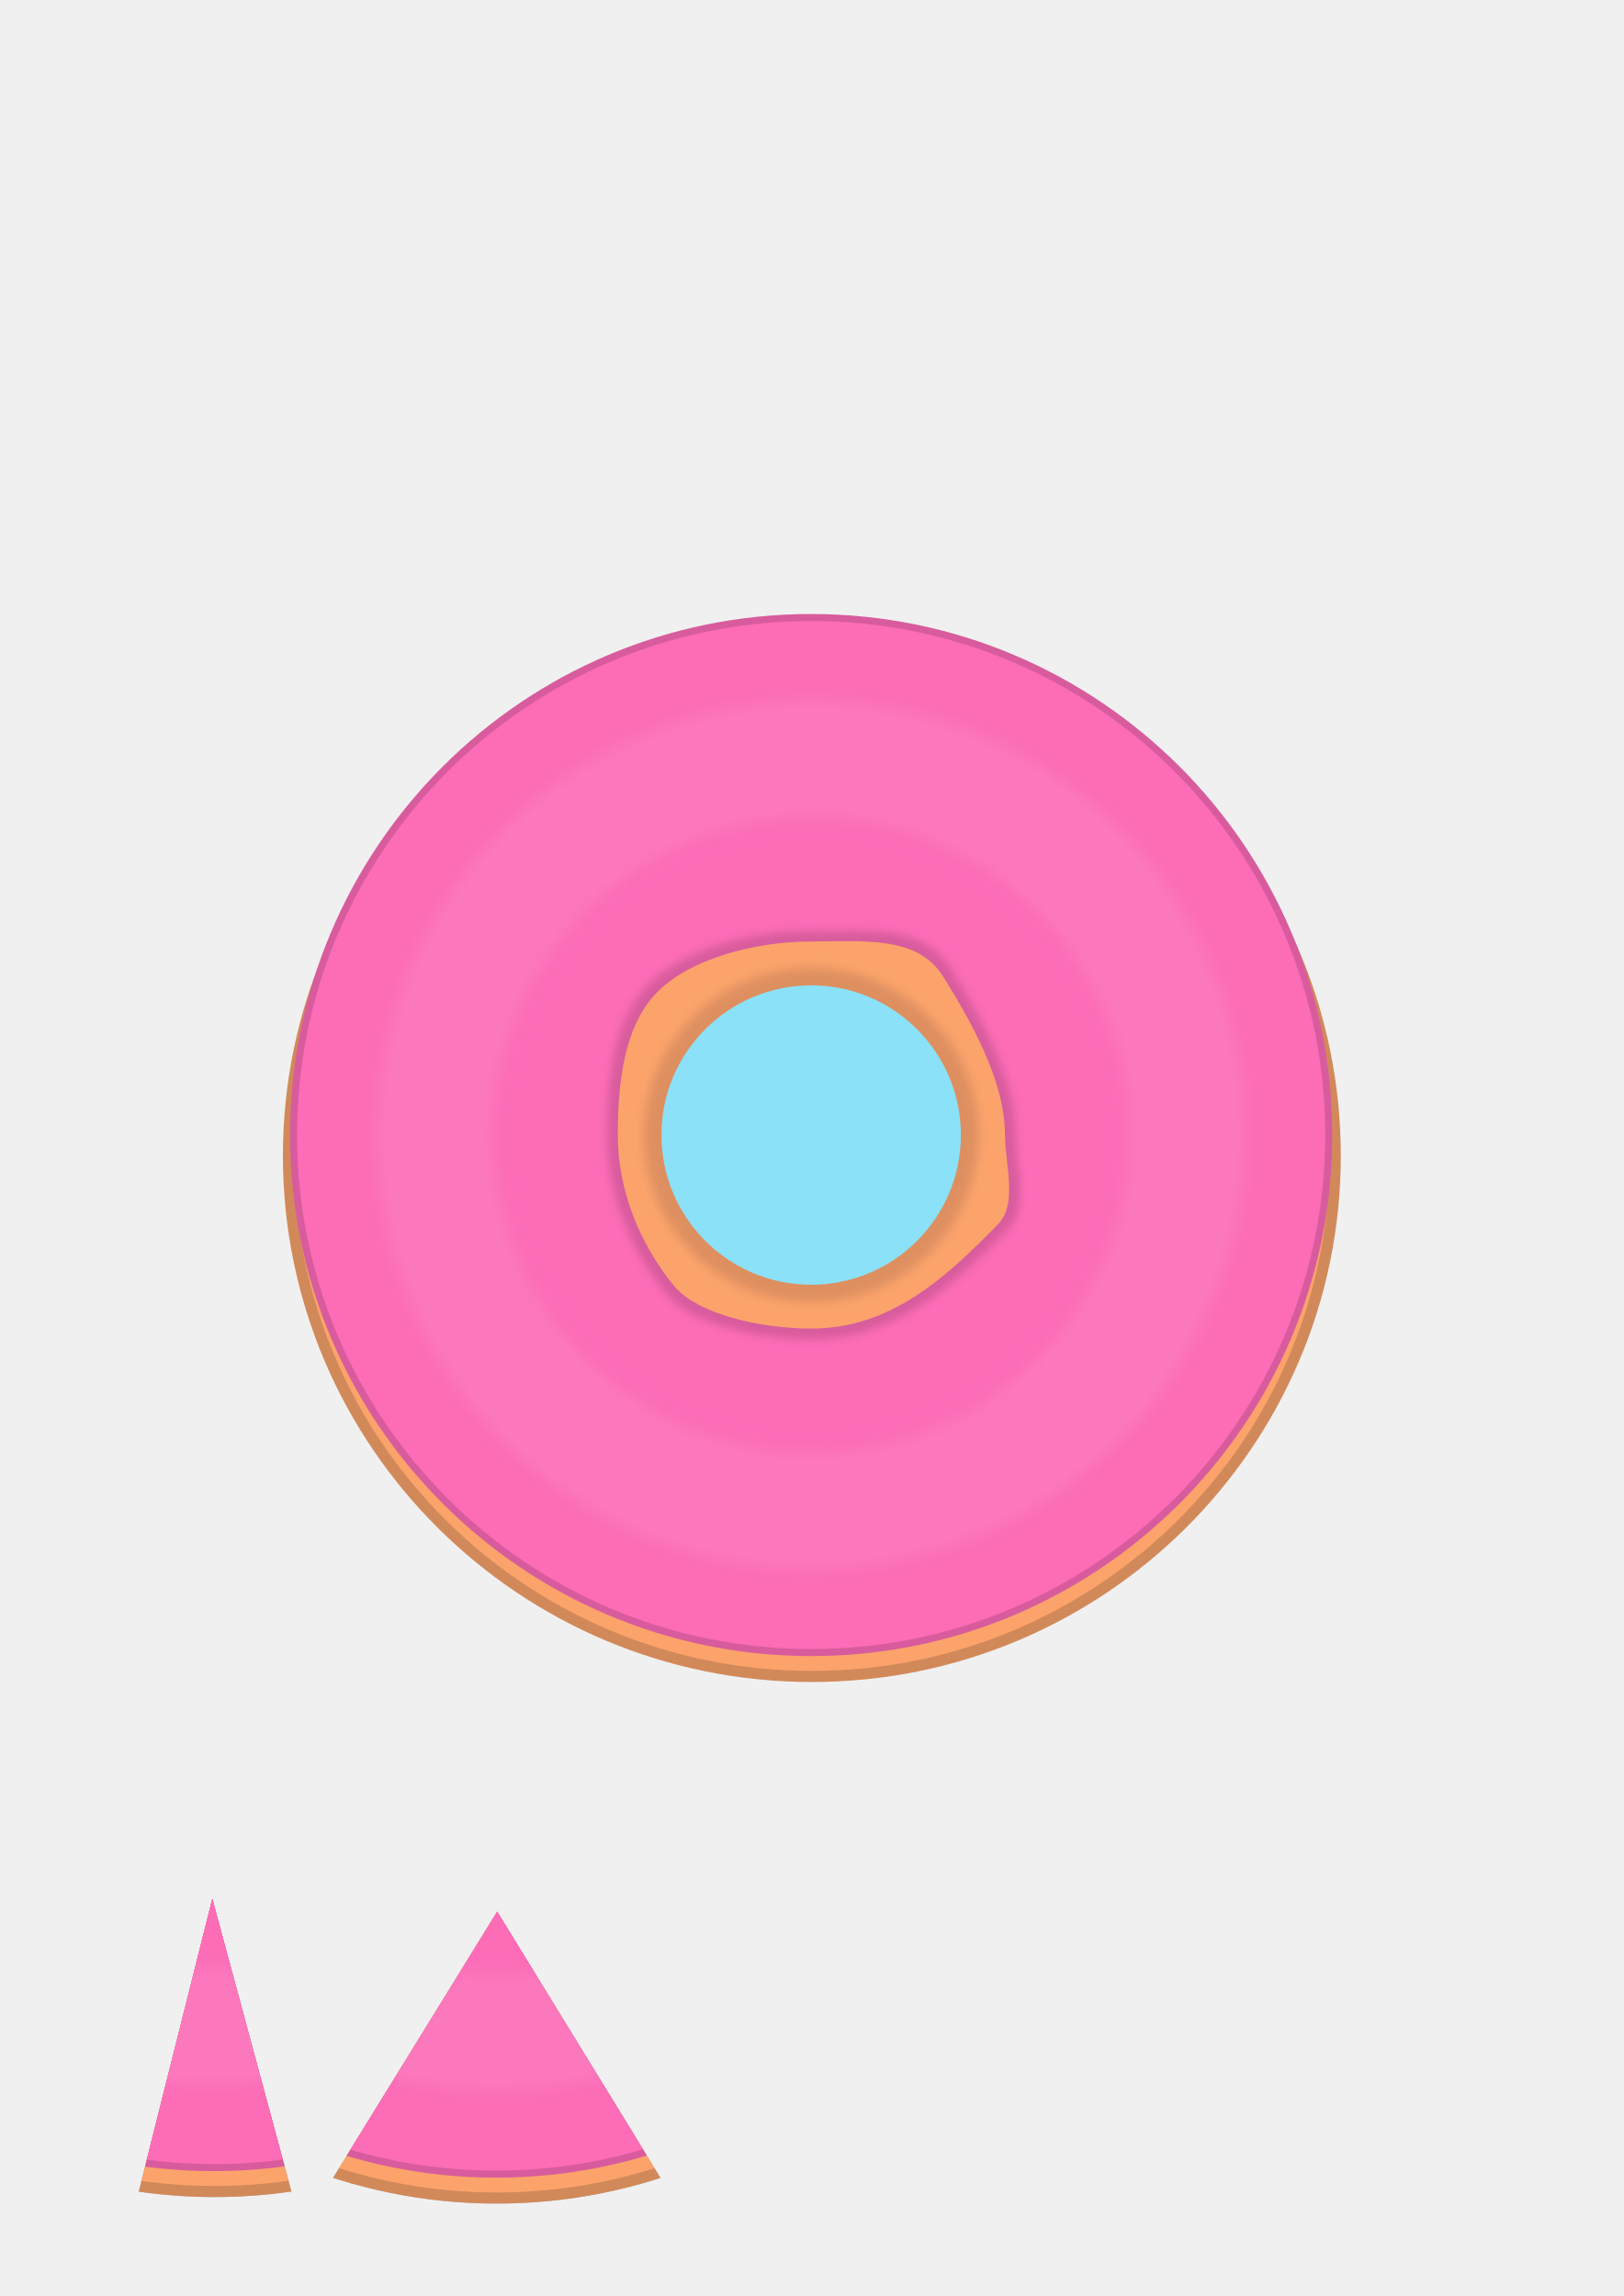
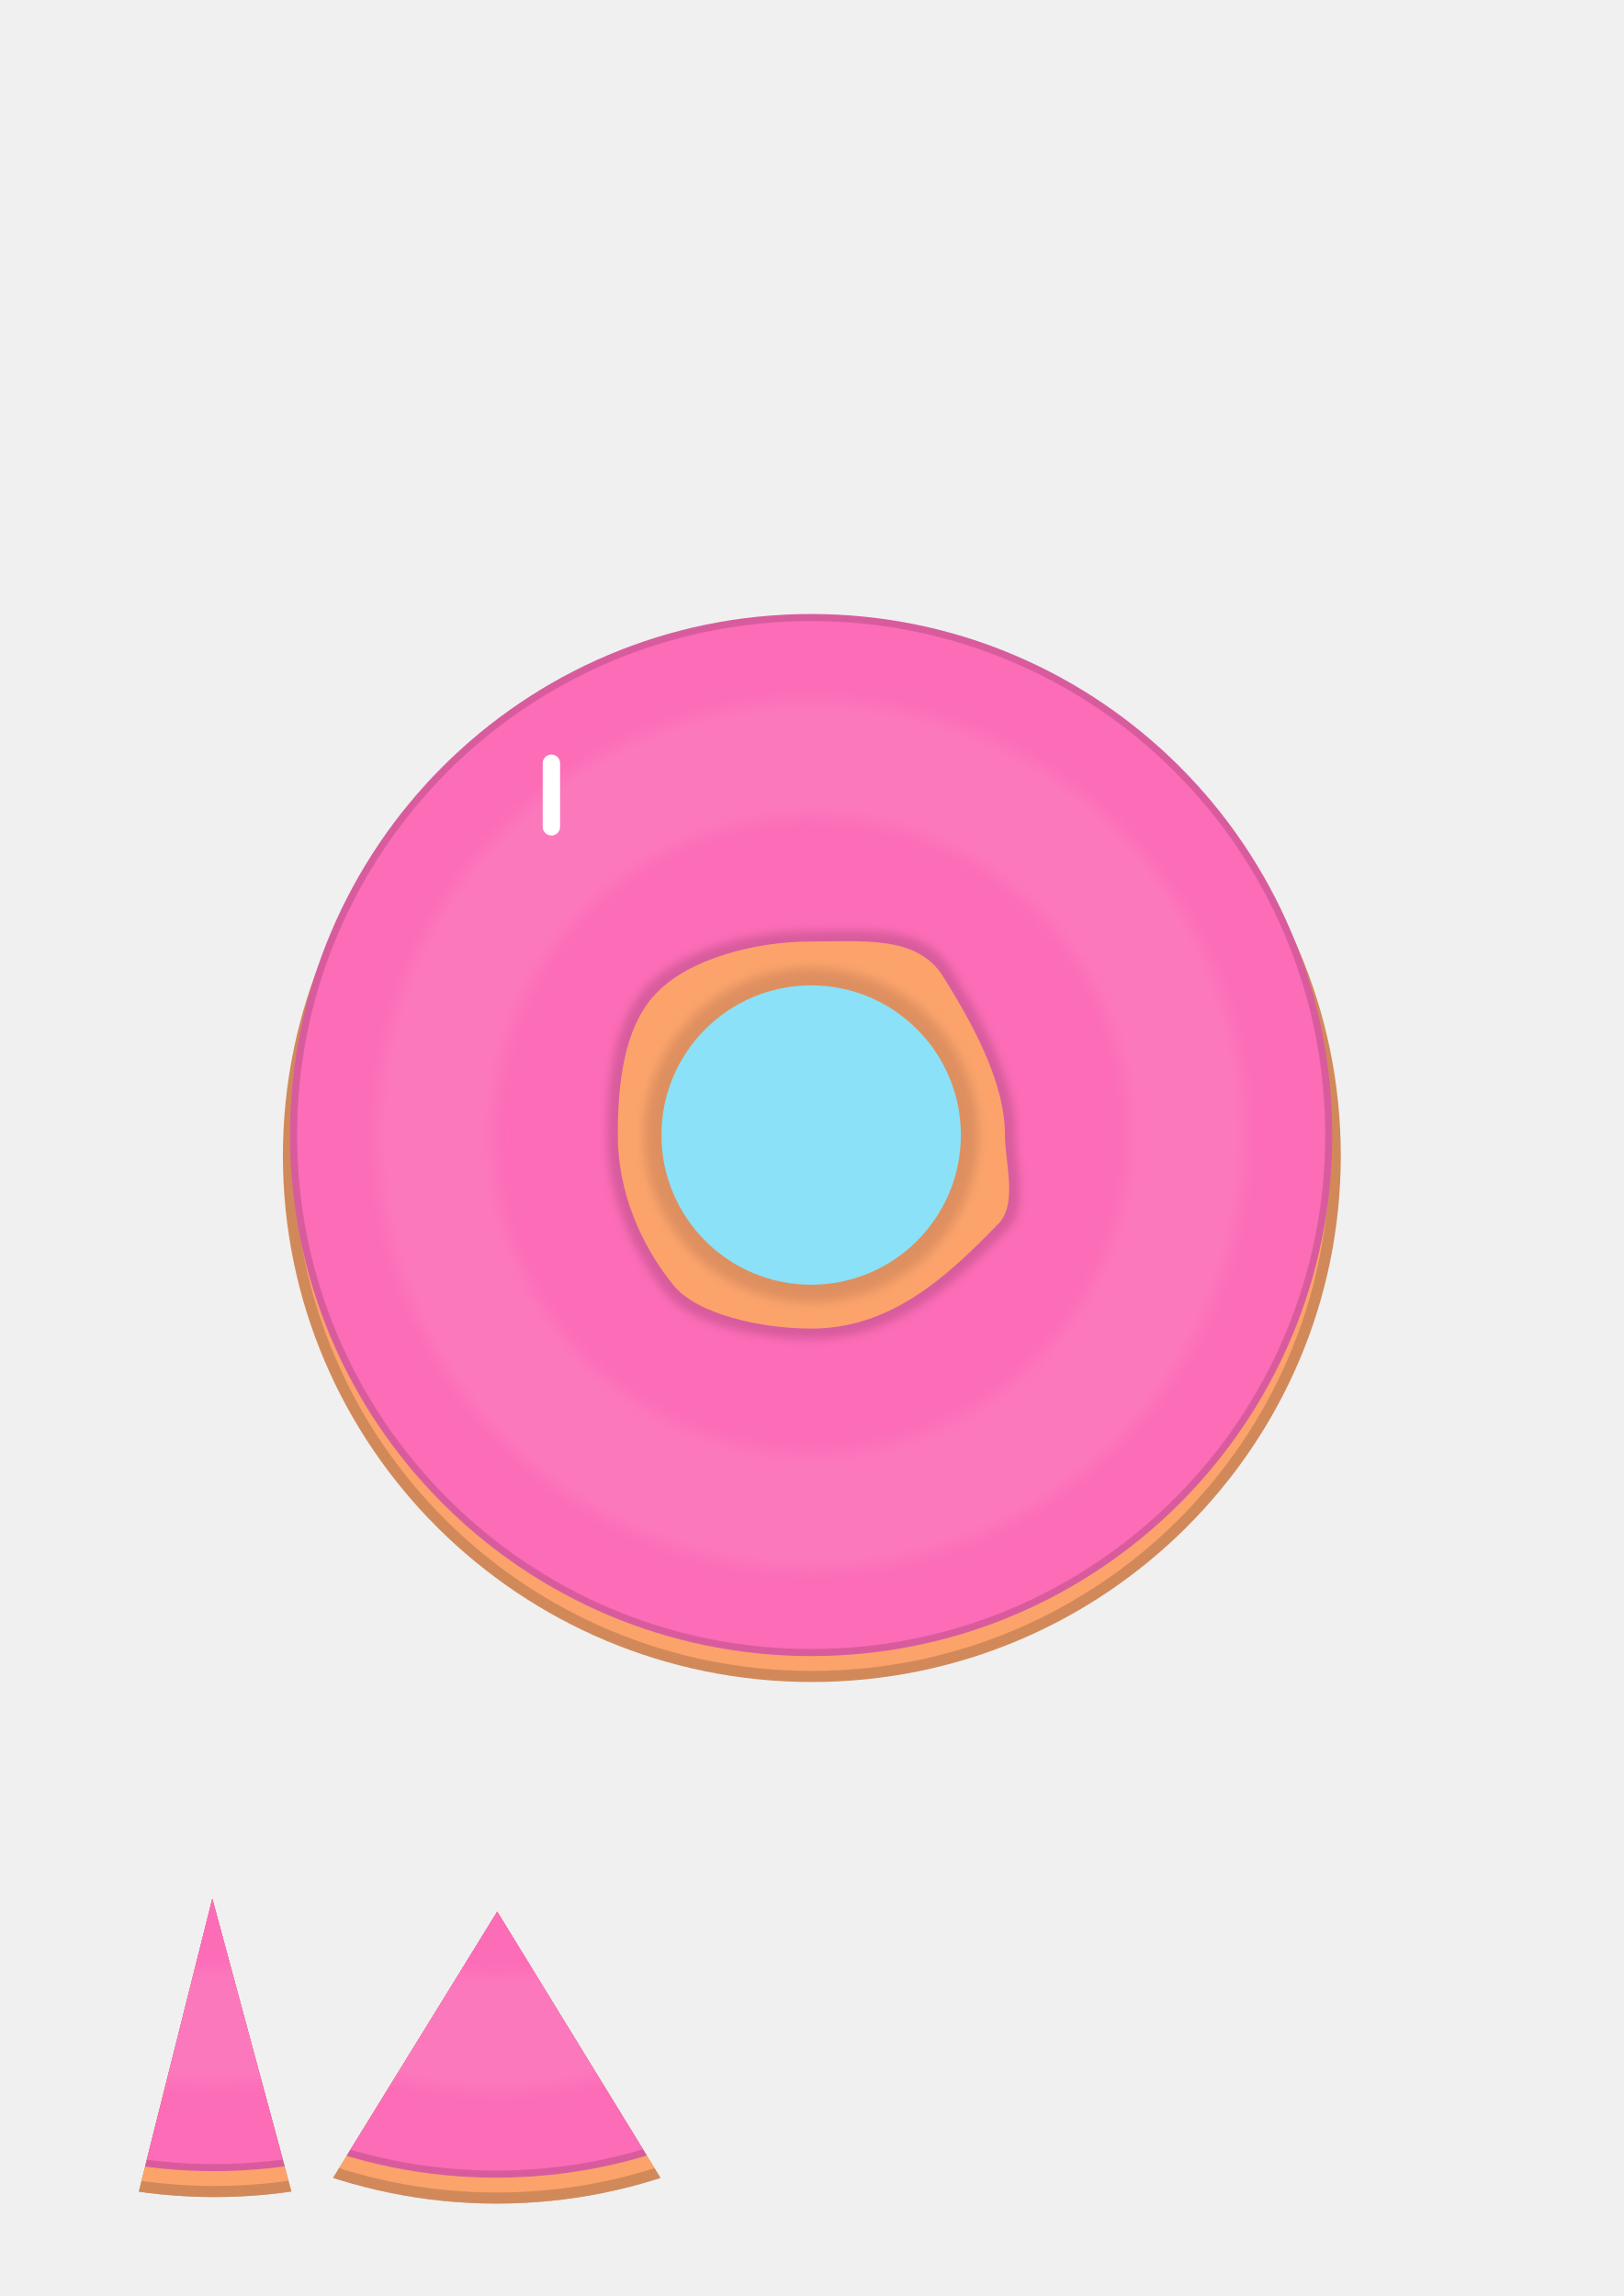
<svg xmlns="http://www.w3.org/2000/svg" width="210mm" height="297mm" viewBox="0 0 210 297" version="1.1" id="svg1" xml:space="preserve">
  <defs id="defs1">
    <filter style="color-interpolation-filters:sRGB" id="filter2" x="-0.035" y="-0.035" width="1.071" height="1.071">
      <feGaussianBlur stdDeviation="0.671" id="feGaussianBlur2" />
    </filter>
    <filter style="color-interpolation-filters:sRGB" id="filter3" x="-0.024" y="-0.024" width="1.047" height="1.047">
      <feGaussianBlur stdDeviation="0.523" id="feGaussianBlur3" />
    </filter>
    <filter style="color-interpolation-filters:sRGB" id="filter5" x="-0.029" y="-0.029" width="1.059" height="1.059">
      <feGaussianBlur stdDeviation="1.004" id="feGaussianBlur5" />
    </filter>
    <filter style="color-interpolation-filters:sRGB" id="filter6" x="-0.021" y="-0.021" width="1.043" height="1.043">
      <feGaussianBlur stdDeviation="1.004" id="feGaussianBlur6" />
    </filter>
    <filter style="color-interpolation-filters:sRGB" id="filter6-8" x="-0.021" y="-0.021" width="1.043" height="1.043">
      <feGaussianBlur stdDeviation="1.004" id="feGaussianBlur6-2" />
    </filter>
    <filter style="color-interpolation-filters:sRGB" id="filter5-7" x="-0.029" y="-0.029" width="1.059" height="1.059">
      <feGaussianBlur stdDeviation="1.004" id="feGaussianBlur5-8" />
    </filter>
    <filter style="color-interpolation-filters:sRGB" id="filter3-5" x="-0.024" y="-0.024" width="1.047" height="1.047">
      <feGaussianBlur stdDeviation="0.523" id="feGaussianBlur3-2" />
    </filter>
    <filter style="color-interpolation-filters:sRGB" id="filter2-3" x="-0.035" y="-0.035" width="1.071" height="1.071">
      <feGaussianBlur stdDeviation="0.671" id="feGaussianBlur2-4" />
    </filter>
    <clipPath clipPathUnits="userSpaceOnUse" id="clipPath19">
      <path style="display:inline;fill:#8be1f7;fill-opacity:1;stroke:#002065;stroke-width:0" id="path19" d="m 93.544,191.579 10.488,17.518 10.488,17.518 -20.415,0.324 -20.415,0.324 9.927,-17.842 z" transform="matrix(0.5014091,0,0,1.110802,57.11101,-14.70742)" />
    </clipPath>
    <filter style="color-interpolation-filters:sRGB" id="filter6-8-2" x="-0.021" y="-0.021" width="1.043" height="1.043">
      <feGaussianBlur stdDeviation="1.004" id="feGaussianBlur6-2-5" />
    </filter>
    <filter style="color-interpolation-filters:sRGB" id="filter3-5-4" x="-0.024" y="-0.024" width="1.047" height="1.047">
      <feGaussianBlur stdDeviation="0.523" id="feGaussianBlur3-2-5" />
    </filter>
    <filter style="color-interpolation-filters:sRGB" id="filter2-3-3" x="-0.035" y="-0.035" width="1.071" height="1.071">
      <feGaussianBlur stdDeviation="0.671" id="feGaussianBlur2-4-1" />
    </filter>
    <filter style="color-interpolation-filters:sRGB" id="filter6-0" x="-0.021" y="-0.021" width="1.043" height="1.043">
      <feGaussianBlur stdDeviation="1.004" id="feGaussianBlur6-1" />
    </filter>
    <filter style="color-interpolation-filters:sRGB" id="filter5-2" x="-0.029" y="-0.029" width="1.059" height="1.059">
      <feGaussianBlur stdDeviation="1.004" id="feGaussianBlur5-87" />
    </filter>
    <filter style="color-interpolation-filters:sRGB" id="filter3-4" x="-0.024" y="-0.024" width="1.047" height="1.047">
      <feGaussianBlur stdDeviation="0.523" id="feGaussianBlur3-3" />
    </filter>
    <filter style="color-interpolation-filters:sRGB" id="filter2-0" x="-0.035" y="-0.035" width="1.071" height="1.071">
      <feGaussianBlur stdDeviation="0.671" id="feGaussianBlur2-8" />
    </filter>
    <clipPath clipPathUnits="userSpaceOnUse" id="clipPath3">
      <path style="fill:#8be1f7;fill-opacity:1;stroke:#002065;stroke-width:0" id="path3" d="m 520,956 -95.066,-0.114 -95.066,-0.114 L 377.5,873.5 l 47.631,-82.272 47.434,82.386 z" transform="matrix(0.2645536,0,0,0.2483775,-8.121468,2.396732)" />
    </clipPath>
    <clipPath clipPathUnits="userSpaceOnUse" id="clipPath3-8">
      <path style="fill:#8be1f7;fill-opacity:1;stroke:#002065;stroke-width:0" id="path3-1" d="m 520,956 -95.066,-0.114 -95.066,-0.114 L 377.5,873.5 l 47.631,-82.272 47.434,82.386 z" transform="matrix(0.2645536,0,0,0.2483775,-8.121468,2.396732)" />
    </clipPath>
    <filter style="color-interpolation-filters:sRGB" id="filter6-0-0" x="-0.021" y="-0.021" width="1.043" height="1.043">
      <feGaussianBlur stdDeviation="1.004" id="feGaussianBlur6-1-0" />
    </filter>
    <filter style="color-interpolation-filters:sRGB" id="filter3-4-0" x="-0.024" y="-0.024" width="1.047" height="1.047">
      <feGaussianBlur stdDeviation="0.523" id="feGaussianBlur3-3-0" />
    </filter>
    <filter style="color-interpolation-filters:sRGB" id="filter2-0-2" x="-0.035" y="-0.035" width="1.071" height="1.071">
      <feGaussianBlur stdDeviation="0.671" id="feGaussianBlur2-8-3" />
    </filter>
  </defs>
  <g id="layer2" transform="translate(0.7035904,-19.09787)" style="display:inline">
    <g id="dough">
      <ellipse style="display:inline;fill:#d2895a;fill-opacity:1;stroke:#8a1212;stroke-width:0;stroke-dasharray:none;stroke-opacity:1" id="donut_dough_shadow" cx="104.296" cy="168.609" rx="68.411" ry="68.065" />
      <ellipse style="display:inline;fill:#fba36b;fill-opacity:1;stroke:#8a1212;stroke-width:0;stroke-dasharray:none;stroke-opacity:1" id="donut_dough" cx="104.296" cy="168.609" rx="66.97" ry="66.631" />
    </g>
    <g id="icing">
      <circle style="display:inline;fill:#d85c9d;fill-opacity:1;stroke:#8a1212;stroke-width:0;stroke-dasharray:none;stroke-opacity:1" id="donut_icing_shadow_outside" cx="104.207" cy="165.922" r="67.4" />
      <circle style="display:inline;fill:#fc6cb7;fill-opacity:1;stroke:#8a1212;stroke-width:0;stroke-dasharray:none;stroke-opacity:1" id="donut_icing_outside" cx="104.207" cy="165.922" r="66.487" />
      <path id="donut_icing_shine" style="display:inline;fill:#ffffff;fill-opacity:0.084;stroke:#8a1212;stroke-width:0;stroke-dasharray:none;stroke-opacity:1;filter:url(#filter6)" d="m 102.973,109.705 c -10.925,0.244 -21.763,3.718 -30.784,10.005 -8.689,5.962 -15.664,14.59 -19.761,24.287 -3.367,7.908 -4.873,16.747 -4.343,25.32 0.731,12.803 6.008,25.202 14.707,34.627 8.95,9.805 21.314,16.158 34.469,17.768 8.849,1.12 18.017,0.066 26.333,-3.017 12.464,-4.543 23.159,-13.625 29.632,-25.233 4.331,-7.673 6.806,-16.489 7.162,-25.191 0.423,-9.11 -1.493,-18.414 -5.457,-26.64 -3.99,-8.344 -10.107,-15.783 -17.635,-21.188 -8.622,-6.286 -19.185,-10.102 -29.836,-10.671 -1.494,-0.081 -2.99,-0.104 -4.486,-0.067 z" />
      <path id="donut_icing_inside" style="display:inline;fill:#fc6cb7;fill-opacity:1;stroke:#8a1212;stroke-width:0;stroke-dasharray:none;stroke-opacity:1;filter:url(#filter5)" d="m 103.306,124.83 c -7.985,0.178 -15.907,2.718 -22.501,7.313 -6.351,4.358 -11.45,10.664 -14.444,17.753 -2.461,5.78 -3.562,12.241 -3.175,18.507 0.535,9.358 4.391,18.421 10.75,25.31 6.542,7.167 15.579,11.81 25.195,12.987 6.468,0.819 13.169,0.048 19.247,-2.205 9.111,-3.321 16.928,-9.959 21.659,-18.444 3.166,-5.608 4.975,-12.052 5.235,-18.413 0.309,-6.659 -1.091,-13.459 -3.989,-19.472 -2.916,-6.099 -7.388,-11.537 -12.89,-15.487 -6.302,-4.595 -14.023,-7.384 -21.808,-7.8 -1.092,-0.059 -2.186,-0.076 -3.279,-0.049 z" />
      <path id="donut_icing_shadow_inside" style="display:inline;fill:#d85c9d;fill-opacity:1;stroke:#8a1212;stroke-width:0;filter:url(#filter3)" d="m 130.638,165.921 c 0,3.74 1.743,9.384 -0.876,12.087 -7.096,7.325 -14.692,14.33 -25.541,14.33 -6.88,0 -15.579,-1.935 -18.803,-5.897 -4.51,-5.543 -7.614,-12.81 -7.614,-20.52 0,-6.805 0.755,-14.582 5.148,-19.256 4.472,-4.759 13.484,-7.161 21.269,-7.161 7.119,1e-5 14.505,-0.819 17.983,4.788 3.682,5.935 8.434,14.158 8.434,21.629 z" />
    </g>
    <g id="hole">
      <path id="donut_hole_dough" style="display:inline;fill:#fba36b;stroke:#8a1212;stroke-width:0" d="m 129.273,165.92 c 0,3.545 1.652,8.894 -0.83,11.456 -6.726,6.943 -13.924,13.581 -24.207,13.581 -6.521,0 -14.765,-1.834 -17.82,-5.589 -4.275,-5.254 -7.217,-12.141 -7.217,-19.448 0,-6.449 0.716,-13.82 4.879,-18.25 4.239,-4.51 12.78,-6.787 20.158,-6.787 6.747,1e-5 13.747,-0.776 17.044,4.538 3.489,5.625 7.993,13.419 7.993,20.499 z" />
      <circle style="display:inline;fill:#de8f60;fill-opacity:1;stroke:#8a1212;stroke-width:0;stroke-dasharray:none;stroke-opacity:1;filter:url(#filter2)" id="donut_hole_shadow" cx="107.86" cy="78.612" r="22.816" transform="matrix(0.9471247,0,0,0.9471247,2.049988,91.4666)" />
      <circle style="display:inline;fill:#8be1f7;fill-opacity:1;stroke:#8a1212;stroke-width:0;stroke-dasharray:none;stroke-opacity:1" id="donut_hole" cx="104.207" cy="165.922" r="19.362" />
    </g>
+     <rect style="display:inline;fill:#ffffff;fill-opacity:1;stroke:#5a5a5a;stroke-width:0;stroke-dasharray:none;stroke-opacity:1" id="sprinkle" width="2.245" height="10.477" x="69.49" y="116.7" ry="1.123" />
  </g>
  <g id="layer4" transform="translate(0.7035904,-68.77906)" style="display:inline">
    <path style="display:none;fill:#8be1f7;fill-opacity:1;stroke:#002065;stroke-width:0" id="small" d="m 93.544,191.579 10.488,17.518 10.488,17.518 -20.415,0.324 -20.415,0.324 9.927,-17.842 z" transform="matrix(0.5014091,0,0,1.110802,57.111,34.3958)" />
    <path style="display:none;fill:#8be1f7;fill-opacity:1;stroke:#002065;stroke-width:0" id="big" d="m 520,956 -95.066,-0.114 -95.066,-0.114 L 377.5,873.5 l 47.631,-82.272 47.434,82.386 z" transform="matrix(0.2645536,0,0,0.2483775,-8.121468,52.07792)" />
  </g>
  <g id="small_piece" style="display:inline">
    <g id="small_piece_gray" transform="translate(-76.55474,47.52832)" clip-path="url(#clipPath19)" style="display:inline">
      <g id="gray" style="display:inline">
        <g id="dough-9-7">
          <ellipse style="display:inline;fill:#bababa;fill-opacity:1;stroke:#8a1212;stroke-width:0;stroke-dasharray:none;stroke-opacity:1" id="donut_dough_shadow-5-8" cx="104.296" cy="168.609" rx="68.411" ry="68.065" />
          <ellipse style="display:inline;fill:#ffffff;fill-opacity:1;stroke:#8a1212;stroke-width:0;stroke-dasharray:none;stroke-opacity:1" id="donut_dough-8-4" cx="104.296" cy="168.609" rx="66.97" ry="66.631" />
        </g>
        <g id="icing-7-8" style="display:inline">
          <circle style="display:inline;fill:#d4d4d4;fill-opacity:1;stroke:#8a1212;stroke-width:0;stroke-dasharray:none;stroke-opacity:1" id="donut_icing_shadow_outside-7-4" cx="104.207" cy="165.922" r="67.4" />
          <circle style="display:inline;fill:#ffffff;fill-opacity:1;stroke:#8a1212;stroke-width:0;stroke-dasharray:none;stroke-opacity:1" id="donut_icing_outside-3-9" cx="104.207" cy="165.922" r="66.487" />
          <path id="donut_icing_shadow_inside-3-1" style="display:inline;fill:#d85c9d;fill-opacity:1;stroke:#8a1212;stroke-width:0;filter:url(#filter3-5-4)" d="m 130.638,165.921 c 0,3.74 1.743,9.384 -0.876,12.087 -7.096,7.325 -14.692,14.33 -25.541,14.33 -6.88,0 -15.579,-1.935 -18.803,-5.897 -4.51,-5.543 -7.614,-12.81 -7.614,-20.52 0,-6.805 0.755,-14.582 5.148,-19.256 4.472,-4.759 13.484,-7.161 21.269,-7.161 7.119,1e-5 14.505,-0.819 17.983,4.788 3.682,5.935 8.434,14.158 8.434,21.629 z" />
          <path id="donut_icing_shine-3-8" style="display:inline;fill:#ffffff;fill-opacity:1;stroke:#8a1212;stroke-width:0;stroke-dasharray:none;stroke-opacity:1;filter:url(#filter6-8-2)" d="m 105.217,109.694 c -0.748,-0.011 -1.496,-0.008 -2.244,0.011 -10.925,0.244 -21.763,3.718 -30.784,10.005 -8.689,5.962 -15.665,14.59 -19.762,24.287 -3.367,7.908 -4.873,16.747 -4.343,25.32 0.731,12.803 6.008,25.202 14.707,34.627 8.95,9.805 21.314,16.158 34.469,17.768 8.849,1.12 18.016,0.066 26.332,-3.017 12.464,-4.543 23.159,-13.625 29.633,-25.233 4.331,-7.673 6.806,-16.489 7.161,-25.191 0.423,-9.11 -1.493,-18.414 -5.457,-26.64 -3.99,-8.344 -10.108,-15.783 -17.636,-21.188 -8.622,-6.286 -19.185,-10.102 -29.836,-10.671 -0.747,-0.041 -1.494,-0.067 -2.242,-0.078 z m -0.27,15.128 c 0.547,0.008 1.093,0.028 1.639,0.057 7.785,0.416 15.506,3.205 21.808,7.8 5.502,3.951 9.974,9.388 12.89,15.487 2.898,6.013 4.298,12.813 3.989,19.472 -0.26,6.361 -2.069,12.805 -5.235,18.413 -4.732,8.485 -12.549,15.123 -21.659,18.444 -6.078,2.253 -12.78,3.024 -19.247,2.205 -9.615,-1.177 -18.653,-5.82 -25.195,-12.987 -6.359,-6.889 -10.216,-15.952 -10.75,-25.31 -0.387,-6.266 0.714,-12.727 3.175,-18.507 2.995,-7.088 8.093,-13.394 14.444,-17.752 6.594,-4.595 14.516,-7.134 22.501,-7.313 0.547,-0.014 1.093,-0.017 1.64,-0.008 z" />
        </g>
        <g id="hole-4-6" style="display:inline">
          <path id="donut_hole_dough-7-8" style="display:inline;fill:#fba36b;stroke:#8a1212;stroke-width:0" d="m 129.273,165.92 c 0,3.545 1.652,8.894 -0.83,11.456 -6.726,6.943 -13.924,13.581 -24.207,13.581 -6.521,0 -14.765,-1.834 -17.82,-5.589 -4.275,-5.254 -7.217,-12.141 -7.217,-19.448 0,-6.449 0.716,-13.82 4.879,-18.25 4.239,-4.51 12.78,-6.787 20.158,-6.787 6.747,1e-5 13.747,-0.776 17.044,4.538 3.489,5.625 7.993,13.419 7.993,20.499 z" />
          <circle style="display:inline;fill:#de8f60;fill-opacity:1;stroke:#8a1212;stroke-width:0;stroke-dasharray:none;stroke-opacity:1;filter:url(#filter2-3-3)" id="donut_hole_shadow-0-6" cx="107.86" cy="78.612" r="22.816" transform="matrix(0.9471247,0,0,0.9471247,2.049988,91.4666)" />
          <circle style="display:inline;fill:#8be1f7;fill-opacity:1;stroke:#8a1212;stroke-width:0;stroke-dasharray:none;stroke-opacity:1" id="donut_hole-0-5" cx="104.207" cy="165.922" r="19.362" />
        </g>
      </g>
    </g>
    <g id="small_piece_color" transform="translate(-76.55474,47.52833)" clip-path="url(#clipPath19)" style="display:inline">
      <g id="color" style="display:inline">
        <g id="dough-9">
          <ellipse style="display:inline;fill:#d2895a;fill-opacity:1;stroke:#8a1212;stroke-width:0;stroke-dasharray:none;stroke-opacity:1" id="donut_dough_shadow-5" cx="104.296" cy="168.609" rx="68.411" ry="68.065" />
          <ellipse style="display:inline;fill:#fba36b;fill-opacity:1;stroke:#8a1212;stroke-width:0;stroke-dasharray:none;stroke-opacity:1" id="donut_dough-8" cx="104.296" cy="168.609" rx="66.97" ry="66.631" />
        </g>
        <g id="icing-7" style="display:inline">
          <circle style="display:inline;fill:#d85c9d;fill-opacity:1;stroke:#8a1212;stroke-width:0;stroke-dasharray:none;stroke-opacity:1" id="donut_icing_shadow_outside-7" cx="104.207" cy="165.922" r="67.4" />
          <circle style="display:inline;fill:#fc6cb7;fill-opacity:1;stroke:#8a1212;stroke-width:0;stroke-dasharray:none;stroke-opacity:1" id="donut_icing_outside-3" cx="104.207" cy="165.922" r="66.487" />
          <path id="donut_icing_shine-3" style="display:inline;fill:#ffffff;fill-opacity:0.084;stroke:#8a1212;stroke-width:0;stroke-dasharray:none;stroke-opacity:1;filter:url(#filter6-8)" d="m 102.973,109.705 c -10.925,0.244 -21.763,3.718 -30.784,10.005 -8.689,5.962 -15.664,14.59 -19.761,24.287 -3.367,7.908 -4.873,16.747 -4.343,25.32 0.731,12.803 6.008,25.202 14.707,34.627 8.95,9.805 21.314,16.158 34.469,17.768 8.849,1.12 18.017,0.066 26.333,-3.017 12.464,-4.543 23.159,-13.625 29.632,-25.233 4.331,-7.673 6.806,-16.489 7.162,-25.191 0.423,-9.11 -1.493,-18.414 -5.457,-26.64 -3.99,-8.344 -10.107,-15.783 -17.635,-21.188 -8.622,-6.286 -19.185,-10.102 -29.836,-10.671 -1.494,-0.081 -2.99,-0.104 -4.486,-0.067 z" />
          <path id="donut_icing_inside-1" style="display:inline;fill:#fc6cb7;fill-opacity:1;stroke:#8a1212;stroke-width:0;stroke-dasharray:none;stroke-opacity:1;filter:url(#filter5-7)" d="m 103.306,124.83 c -7.985,0.178 -15.907,2.718 -22.501,7.313 -6.351,4.358 -11.45,10.664 -14.444,17.753 -2.461,5.78 -3.562,12.241 -3.175,18.507 0.535,9.358 4.391,18.421 10.75,25.31 6.542,7.167 15.579,11.81 25.195,12.987 6.468,0.819 13.169,0.048 19.247,-2.205 9.111,-3.321 16.928,-9.959 21.659,-18.444 3.166,-5.608 4.975,-12.052 5.235,-18.413 0.309,-6.659 -1.091,-13.459 -3.989,-19.472 -2.916,-6.099 -7.388,-11.537 -12.89,-15.487 -6.302,-4.595 -14.023,-7.384 -21.808,-7.8 -1.092,-0.059 -2.186,-0.076 -3.279,-0.049 z" />
          <path id="donut_icing_shadow_inside-3" style="display:inline;fill:#d85c9d;fill-opacity:1;stroke:#8a1212;stroke-width:0;filter:url(#filter3-5)" d="m 130.638,165.921 c 0,3.74 1.743,9.384 -0.876,12.087 -7.096,7.325 -14.692,14.33 -25.541,14.33 -6.88,0 -15.579,-1.935 -18.803,-5.897 -4.51,-5.543 -7.614,-12.81 -7.614,-20.52 0,-6.805 0.755,-14.582 5.148,-19.256 4.472,-4.759 13.484,-7.161 21.269,-7.161 7.119,1e-5 14.505,-0.819 17.983,4.788 3.682,5.935 8.434,14.158 8.434,21.629 z" />
        </g>
        <g id="hole-4" style="display:inline">
          <path id="donut_hole_dough-7" style="display:inline;fill:#fba36b;stroke:#8a1212;stroke-width:0" d="m 129.273,165.92 c 0,3.545 1.652,8.894 -0.83,11.456 -6.726,6.943 -13.924,13.581 -24.207,13.581 -6.521,0 -14.765,-1.834 -17.82,-5.589 -4.275,-5.254 -7.217,-12.141 -7.217,-19.448 0,-6.449 0.716,-13.82 4.879,-18.25 4.239,-4.51 12.78,-6.787 20.158,-6.787 6.747,1e-5 13.747,-0.776 17.044,4.538 3.489,5.625 7.993,13.419 7.993,20.499 z" />
          <circle style="display:inline;fill:#de8f60;fill-opacity:1;stroke:#8a1212;stroke-width:0;stroke-dasharray:none;stroke-opacity:1;filter:url(#filter2-3)" id="donut_hole_shadow-0" cx="107.86" cy="78.612" r="22.816" transform="matrix(0.9471247,0,0,0.9471247,2.049988,91.4666)" />
          <circle style="display:inline;fill:#8be1f7;fill-opacity:1;stroke:#8a1212;stroke-width:0;stroke-dasharray:none;stroke-opacity:1" id="donut_hole-0" cx="104.207" cy="165.922" r="19.362" />
        </g>
      </g>
    </g>
  </g>
  <g id="layer3">
    <g id="layer2-7-2" transform="translate(-40.04224,48.37088)" clip-path="url(#clipPath3-8)" style="display:inline">
      <g id="dough-3-9">
        <ellipse style="display:inline;fill:#bababa;fill-opacity:1;stroke:#8a1212;stroke-width:0;stroke-dasharray:none;stroke-opacity:1" id="donut_dough_shadow-1-1" cx="104.296" cy="168.609" rx="68.411" ry="68.065" />
        <ellipse style="display:inline;fill:#ffffff;fill-opacity:1;stroke:#8a1212;stroke-width:0;stroke-dasharray:none;stroke-opacity:1" id="donut_dough-2-4" cx="104.296" cy="168.609" rx="66.97" ry="66.631" />
      </g>
      <g id="icing-71-4">
        <circle style="display:inline;fill:#d4d4d4;fill-opacity:1;stroke:#8a1212;stroke-width:0;stroke-dasharray:none;stroke-opacity:1" id="donut_icing_shadow_outside-70-1" cx="104.207" cy="165.922" r="67.4" />
        <circle style="display:inline;fill:#ffffff;fill-opacity:1;stroke:#8a1212;stroke-width:0;stroke-dasharray:none;stroke-opacity:1" id="donut_icing_outside-9-4" cx="104.207" cy="165.922" r="66.487" />
        <path id="donut_icing_shine-8-9" style="display:inline;fill:#ffffff;fill-opacity:1;stroke:#8a1212;stroke-width:0;stroke-dasharray:none;stroke-opacity:1;filter:url(#filter6-0-0)" d="m 105.217,109.694 c -0.748,-0.011 -1.496,-0.008 -2.244,0.011 -10.925,0.244 -21.763,3.718 -30.784,10.005 -8.689,5.962 -15.665,14.59 -19.762,24.287 -3.367,7.908 -4.873,16.747 -4.343,25.32 0.731,12.803 6.008,25.202 14.707,34.627 8.95,9.805 21.314,16.158 34.469,17.768 8.849,1.12 18.016,0.066 26.332,-3.017 12.464,-4.543 23.159,-13.625 29.633,-25.233 4.331,-7.673 6.806,-16.489 7.161,-25.191 0.423,-9.11 -1.493,-18.414 -5.457,-26.64 -3.99,-8.344 -10.108,-15.783 -17.636,-21.188 -8.622,-6.286 -19.185,-10.102 -29.836,-10.671 -0.747,-0.041 -1.494,-0.067 -2.242,-0.078 z m -0.27,15.128 c 0.547,0.008 1.093,0.027 1.639,0.057 7.785,0.416 15.506,3.205 21.808,7.8 5.502,3.951 9.974,9.388 12.89,15.487 2.898,6.013 4.298,12.813 3.989,19.472 -0.26,6.361 -2.069,12.805 -5.235,18.413 -4.732,8.485 -12.549,15.123 -21.659,18.444 -6.078,2.253 -12.78,3.024 -19.247,2.205 -9.615,-1.177 -18.653,-5.82 -25.195,-12.987 -6.359,-6.889 -10.216,-15.952 -10.75,-25.31 -0.387,-6.266 0.714,-12.727 3.175,-18.507 2.995,-7.088 8.093,-13.395 14.444,-17.753 6.594,-4.595 14.516,-7.134 22.501,-7.313 0.547,-0.014 1.093,-0.016 1.64,-0.008 z" />
        <path id="donut_icing_shadow_inside-9-5" style="display:inline;fill:#d85c9d;fill-opacity:1;stroke:#8a1212;stroke-width:0;filter:url(#filter3-4-0)" d="m 130.638,165.921 c 0,3.74 1.743,9.384 -0.876,12.087 -7.096,7.325 -14.692,14.33 -25.541,14.33 -6.88,0 -15.579,-1.935 -18.803,-5.897 -4.51,-5.543 -7.614,-12.81 -7.614,-20.52 0,-6.805 0.755,-14.582 5.148,-19.256 4.472,-4.759 13.484,-7.161 21.269,-7.161 7.119,1e-5 14.505,-0.819 17.983,4.788 3.682,5.935 8.434,14.158 8.434,21.629 z" />
      </g>
      <g id="hole-7-1">
        <path id="donut_hole_dough-0-1" style="display:inline;fill:#fba36b;stroke:#8a1212;stroke-width:0" d="m 129.273,165.92 c 0,3.545 1.652,8.894 -0.83,11.456 -6.726,6.943 -13.924,13.581 -24.207,13.581 -6.521,0 -14.765,-1.834 -17.82,-5.589 -4.275,-5.254 -7.217,-12.141 -7.217,-19.448 0,-6.449 0.716,-13.82 4.879,-18.25 4.239,-4.51 12.78,-6.787 20.158,-6.787 6.747,1e-5 13.747,-0.776 17.044,4.538 3.489,5.625 7.993,13.419 7.993,20.499 z" />
        <circle style="display:inline;fill:#de8f60;fill-opacity:1;stroke:#8a1212;stroke-width:0;stroke-dasharray:none;stroke-opacity:1;filter:url(#filter2-0-2)" id="donut_hole_shadow-9-9" cx="107.86" cy="78.612" r="22.816" transform="matrix(0.9471247,0,0,0.9471247,2.049988,91.4666)" />
        <circle style="display:inline;fill:#8be1f7;fill-opacity:1;stroke:#8a1212;stroke-width:0;stroke-dasharray:none;stroke-opacity:1" id="donut_hole-6-2" cx="104.207" cy="165.922" r="19.362" />
      </g>
    </g>
    <g id="layer2-7" transform="translate(-40.04224,48.37088)" clip-path="url(#clipPath3)" style="display:inline">
      <g id="dough-3">
        <ellipse style="display:inline;fill:#d2895a;fill-opacity:1;stroke:#8a1212;stroke-width:0;stroke-dasharray:none;stroke-opacity:1" id="donut_dough_shadow-1" cx="104.296" cy="168.609" rx="68.411" ry="68.065" />
        <ellipse style="display:inline;fill:#fba36b;fill-opacity:1;stroke:#8a1212;stroke-width:0;stroke-dasharray:none;stroke-opacity:1" id="donut_dough-2" cx="104.296" cy="168.609" rx="66.97" ry="66.631" />
      </g>
      <g id="icing-71">
        <circle style="display:inline;fill:#d85c9d;fill-opacity:1;stroke:#8a1212;stroke-width:0;stroke-dasharray:none;stroke-opacity:1" id="donut_icing_shadow_outside-70" cx="104.207" cy="165.922" r="67.4" />
        <circle style="display:inline;fill:#fc6cb7;fill-opacity:1;stroke:#8a1212;stroke-width:0;stroke-dasharray:none;stroke-opacity:1" id="donut_icing_outside-9" cx="104.207" cy="165.922" r="66.487" />
        <path id="donut_icing_shine-8" style="display:inline;fill:#ffffff;fill-opacity:0.084;stroke:#8a1212;stroke-width:0;stroke-dasharray:none;stroke-opacity:1;filter:url(#filter6-0)" d="m 102.973,109.705 c -10.925,0.244 -21.763,3.718 -30.784,10.005 -8.689,5.962 -15.664,14.59 -19.761,24.287 -3.367,7.908 -4.873,16.747 -4.343,25.32 0.731,12.803 6.008,25.202 14.707,34.627 8.95,9.805 21.314,16.158 34.469,17.768 8.849,1.12 18.017,0.066 26.333,-3.017 12.464,-4.543 23.159,-13.625 29.632,-25.233 4.331,-7.673 6.806,-16.489 7.162,-25.191 0.423,-9.11 -1.493,-18.414 -5.457,-26.64 -3.99,-8.344 -10.107,-15.783 -17.635,-21.188 -8.622,-6.286 -19.185,-10.102 -29.836,-10.671 -1.494,-0.081 -2.99,-0.104 -4.486,-0.067 z" />
        <path id="donut_icing_inside-6" style="display:inline;fill:#fc6cb7;fill-opacity:1;stroke:#8a1212;stroke-width:0;stroke-dasharray:none;stroke-opacity:1;filter:url(#filter5-2)" d="m 103.306,124.83 c -7.985,0.178 -15.907,2.718 -22.501,7.313 -6.351,4.358 -11.45,10.664 -14.444,17.753 -2.461,5.78 -3.562,12.241 -3.175,18.507 0.535,9.358 4.391,18.421 10.75,25.31 6.542,7.167 15.579,11.81 25.195,12.987 6.468,0.819 13.169,0.048 19.247,-2.205 9.111,-3.321 16.928,-9.959 21.659,-18.444 3.166,-5.608 4.975,-12.052 5.235,-18.413 0.309,-6.659 -1.091,-13.459 -3.989,-19.472 -2.916,-6.099 -7.388,-11.537 -12.89,-15.487 -6.302,-4.595 -14.023,-7.384 -21.808,-7.8 -1.092,-0.059 -2.186,-0.076 -3.279,-0.049 z" />
        <path id="donut_icing_shadow_inside-9" style="display:inline;fill:#d85c9d;fill-opacity:1;stroke:#8a1212;stroke-width:0;filter:url(#filter3-4)" d="m 130.638,165.921 c 0,3.74 1.743,9.384 -0.876,12.087 -7.096,7.325 -14.692,14.33 -25.541,14.33 -6.88,0 -15.579,-1.935 -18.803,-5.897 -4.51,-5.543 -7.614,-12.81 -7.614,-20.52 0,-6.805 0.755,-14.582 5.148,-19.256 4.472,-4.759 13.484,-7.161 21.269,-7.161 7.119,1e-5 14.505,-0.819 17.983,4.788 3.682,5.935 8.434,14.158 8.434,21.629 z" />
      </g>
      <g id="hole-7">
        <path id="donut_hole_dough-0" style="display:inline;fill:#fba36b;stroke:#8a1212;stroke-width:0" d="m 129.273,165.92 c 0,3.545 1.652,8.894 -0.83,11.456 -6.726,6.943 -13.924,13.581 -24.207,13.581 -6.521,0 -14.765,-1.834 -17.82,-5.589 -4.275,-5.254 -7.217,-12.141 -7.217,-19.448 0,-6.449 0.716,-13.82 4.879,-18.25 4.239,-4.51 12.78,-6.787 20.158,-6.787 6.747,1e-5 13.747,-0.776 17.044,4.538 3.489,5.625 7.993,13.419 7.993,20.499 z" />
        <circle style="display:inline;fill:#de8f60;fill-opacity:1;stroke:#8a1212;stroke-width:0;stroke-dasharray:none;stroke-opacity:1;filter:url(#filter2-0)" id="donut_hole_shadow-9" cx="107.86" cy="78.612" r="22.816" transform="matrix(0.9471247,0,0,0.9471247,2.049988,91.4666)" />
        <circle style="display:inline;fill:#8be1f7;fill-opacity:1;stroke:#8a1212;stroke-width:0;stroke-dasharray:none;stroke-opacity:1" id="donut_hole-6" cx="104.207" cy="165.922" r="19.362" />
      </g>
    </g>
  </g>
</svg>
